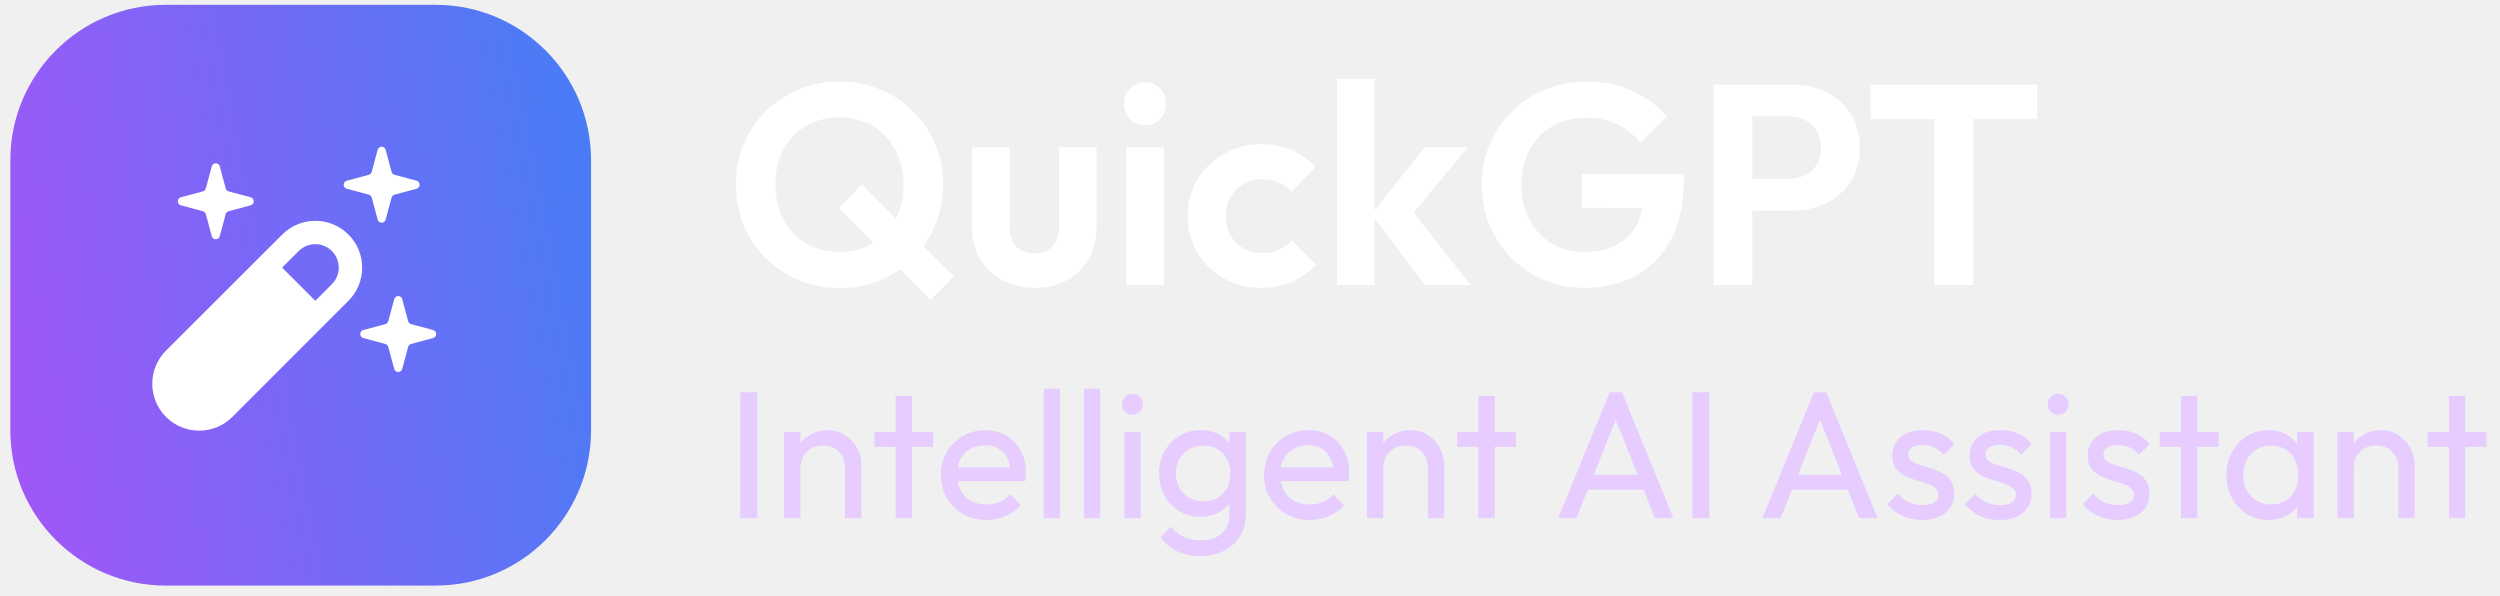
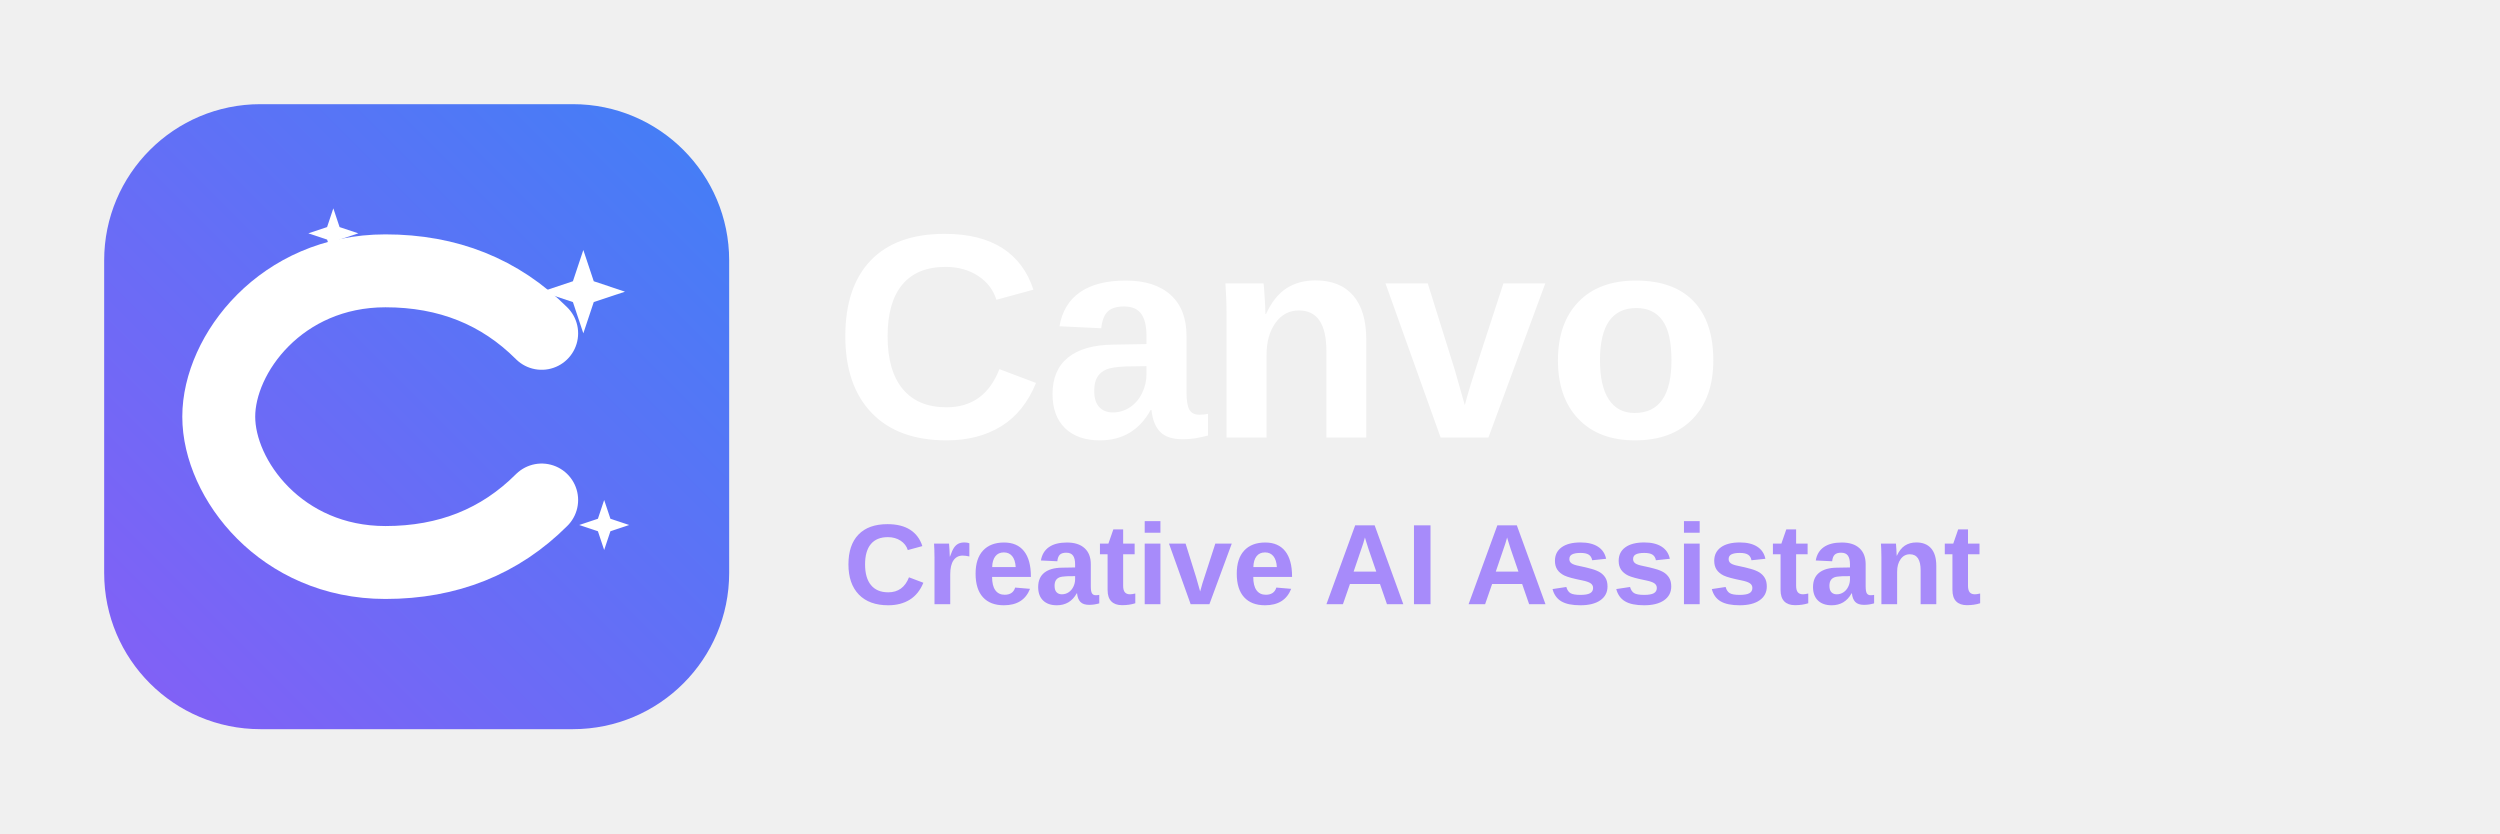
- <svg xmlns="http://www.w3.org/2000/svg" width="193" height="46" viewBox="0 0 193 46" fill="none">
-   <path d="M64.844 22.242C63.715 22.242 62.659 22.037 61.676 21.626C60.708 21.215 59.857 20.651 59.124 19.932C58.391 19.199 57.819 18.348 57.408 17.38C57.012 16.397 56.814 15.349 56.814 14.234C56.814 13.119 57.012 12.085 57.408 11.132C57.819 10.164 58.383 9.321 59.102 8.602C59.835 7.869 60.686 7.304 61.654 6.908C62.622 6.497 63.671 6.292 64.8 6.292C65.929 6.292 66.978 6.497 67.946 6.908C68.914 7.304 69.765 7.869 70.498 8.602C71.231 9.321 71.796 10.164 72.192 11.132C72.603 12.1 72.808 13.141 72.808 14.256C72.808 15.371 72.603 16.412 72.192 17.38C71.796 18.348 71.231 19.199 70.498 19.932C69.779 20.651 68.936 21.215 67.968 21.626C67 22.037 65.959 22.242 64.844 22.242ZM71.818 23.144L64.734 16.06L66.538 14.234L73.644 21.34L71.818 23.144ZM64.8 19.448C65.783 19.448 66.641 19.228 67.374 18.788C68.122 18.348 68.701 17.739 69.112 16.962C69.537 16.185 69.75 15.275 69.75 14.234C69.75 13.471 69.625 12.775 69.376 12.144C69.141 11.513 68.804 10.971 68.364 10.516C67.924 10.047 67.403 9.687 66.802 9.438C66.201 9.189 65.533 9.064 64.8 9.064C63.832 9.064 62.974 9.284 62.226 9.724C61.493 10.149 60.913 10.751 60.488 11.528C60.077 12.305 59.872 13.207 59.872 14.234C59.872 15.011 59.989 15.723 60.224 16.368C60.473 17.013 60.811 17.563 61.236 18.018C61.676 18.473 62.197 18.825 62.798 19.074C63.414 19.323 64.081 19.448 64.8 19.448ZM79.855 22.22C78.916 22.22 78.08 22.022 77.347 21.626C76.628 21.23 76.064 20.68 75.653 19.976C75.242 19.272 75.037 18.458 75.037 17.534V11.374H77.941V17.468C77.941 17.908 78.014 18.289 78.161 18.612C78.308 18.92 78.528 19.155 78.821 19.316C79.114 19.477 79.459 19.558 79.855 19.558C80.456 19.558 80.925 19.375 81.263 19.008C81.6 18.641 81.769 18.128 81.769 17.468V11.374H84.651V17.534C84.651 18.473 84.445 19.294 84.035 19.998C83.639 20.702 83.074 21.252 82.341 21.648C81.622 22.029 80.793 22.22 79.855 22.22ZM86.946 22V11.374H89.85V22L86.946 22ZM88.398 9.658C87.929 9.658 87.54 9.504 87.232 9.196C86.924 8.873 86.77 8.477 86.77 8.008C86.77 7.553 86.924 7.165 87.232 6.842C87.54 6.519 87.929 6.358 88.398 6.358C88.882 6.358 89.271 6.519 89.564 6.842C89.872 7.165 90.026 7.553 90.026 8.008C90.026 8.477 89.872 8.873 89.564 9.196C89.271 9.504 88.882 9.658 88.398 9.658ZM97.419 22.22C96.334 22.22 95.358 21.978 94.493 21.494C93.628 21.01 92.946 20.35 92.447 19.514C91.948 18.678 91.699 17.739 91.699 16.698C91.699 15.642 91.948 14.696 92.447 13.86C92.946 13.024 93.628 12.364 94.493 11.88C95.373 11.381 96.348 11.132 97.419 11.132C98.255 11.132 99.025 11.286 99.729 11.594C100.433 11.902 101.042 12.342 101.555 12.914L99.707 14.784C99.428 14.476 99.091 14.241 98.695 14.08C98.314 13.919 97.888 13.838 97.419 13.838C96.891 13.838 96.414 13.963 95.989 14.212C95.578 14.447 95.248 14.777 94.999 15.202C94.764 15.613 94.647 16.104 94.647 16.676C94.647 17.233 94.764 17.732 94.999 18.172C95.248 18.597 95.578 18.935 95.989 19.184C96.414 19.419 96.891 19.536 97.419 19.536C97.903 19.536 98.336 19.455 98.717 19.294C99.113 19.118 99.45 18.869 99.729 18.546L101.599 20.416C101.056 21.003 100.433 21.45 99.729 21.758C99.025 22.066 98.255 22.22 97.419 22.22ZM110.007 22L105.893 16.522L109.985 11.374H113.307L108.511 17.182L108.621 15.774L113.527 22H110.007ZM103.231 22V6.094H106.113V22H103.231ZM122.312 22.22C121.212 22.22 120.178 22.022 119.21 21.626C118.257 21.215 117.413 20.643 116.68 19.91C115.961 19.177 115.397 18.333 114.986 17.38C114.59 16.412 114.392 15.371 114.392 14.256C114.392 13.127 114.597 12.085 115.008 11.132C115.419 10.164 115.991 9.321 116.724 8.602C117.457 7.869 118.315 7.304 119.298 6.908C120.281 6.497 121.344 6.292 122.488 6.292C123.764 6.292 124.937 6.534 126.008 7.018C127.079 7.487 127.966 8.155 128.67 9.02L126.646 11.044C126.162 10.413 125.561 9.929 124.842 9.592C124.123 9.255 123.331 9.086 122.466 9.086C121.483 9.086 120.611 9.306 119.848 9.746C119.1 10.171 118.513 10.773 118.088 11.55C117.663 12.313 117.45 13.207 117.45 14.234C117.45 15.261 117.655 16.17 118.066 16.962C118.491 17.739 119.063 18.348 119.782 18.788C120.515 19.228 121.351 19.448 122.29 19.448C123.258 19.448 124.087 19.272 124.776 18.92C125.465 18.553 125.993 18.025 126.36 17.336C126.727 16.632 126.91 15.774 126.91 14.762L128.868 16.104L122.114 16.038V13.442H129.99V13.86C129.99 15.708 129.66 17.255 129 18.502C128.34 19.734 127.431 20.665 126.272 21.296C125.128 21.912 123.808 22.22 122.312 22.22ZM134.485 16.258V13.816L138.071 13.816C138.541 13.816 138.966 13.721 139.347 13.53C139.729 13.339 140.029 13.068 140.249 12.716C140.469 12.349 140.579 11.909 140.579 11.396C140.579 10.897 140.469 10.465 140.249 10.098C140.029 9.731 139.729 9.453 139.347 9.262C138.966 9.071 138.541 8.976 138.071 8.976L134.485 8.976V6.534H138.379C139.362 6.534 140.242 6.732 141.019 7.128C141.811 7.524 142.435 8.089 142.889 8.822C143.344 9.541 143.571 10.399 143.571 11.396C143.571 12.393 143.344 13.259 142.889 13.992C142.435 14.711 141.811 15.268 141.019 15.664C140.242 16.06 139.362 16.258 138.379 16.258H134.485ZM132.285 22V6.534H135.277V22H132.285ZM149.326 22V6.864H152.34V22L149.326 22ZM144.398 9.196V6.534H157.268V9.196H144.398Z" fill="white" />
-   <path d="M57.148 40V30.284H58.464V40H57.148ZM65.237 40V36.122C65.237 35.618 65.079 35.203 64.761 34.876C64.444 34.549 64.033 34.386 63.529 34.386C63.193 34.386 62.895 34.461 62.633 34.61C62.372 34.759 62.167 34.965 62.017 35.226C61.868 35.487 61.793 35.786 61.793 36.122L61.275 35.828C61.275 35.324 61.387 34.876 61.611 34.484C61.835 34.092 62.148 33.784 62.549 33.56C62.951 33.327 63.403 33.21 63.907 33.21C64.411 33.21 64.855 33.336 65.237 33.588C65.629 33.84 65.937 34.171 66.161 34.582C66.385 34.983 66.497 35.413 66.497 35.87V40H65.237ZM60.533 40V33.35H61.793V40H60.533ZM69.143 40V30.564H70.403V40H69.143ZM67.505 34.498V33.35H72.041V34.498H67.505ZM76.15 40.14C75.488 40.14 74.891 39.991 74.359 39.692C73.826 39.384 73.406 38.969 73.099 38.446C72.79 37.923 72.636 37.331 72.636 36.668C72.636 36.015 72.786 35.427 73.085 34.904C73.392 34.381 73.803 33.971 74.317 33.672C74.839 33.364 75.422 33.21 76.067 33.21C76.683 33.21 77.224 33.35 77.691 33.63C78.166 33.91 78.535 34.297 78.796 34.792C79.067 35.287 79.203 35.847 79.203 36.472C79.203 36.565 79.198 36.668 79.189 36.78C79.179 36.883 79.16 37.004 79.132 37.144H73.519V36.094H78.46L77.999 36.5C77.999 36.052 77.919 35.674 77.76 35.366C77.602 35.049 77.378 34.806 77.088 34.638C76.799 34.461 76.449 34.372 76.038 34.372C75.609 34.372 75.231 34.465 74.904 34.652C74.578 34.839 74.326 35.1 74.148 35.436C73.971 35.772 73.882 36.169 73.882 36.626C73.882 37.093 73.976 37.503 74.162 37.858C74.349 38.203 74.615 38.474 74.96 38.67C75.306 38.857 75.703 38.95 76.15 38.95C76.524 38.95 76.865 38.885 77.172 38.754C77.49 38.623 77.76 38.427 77.984 38.166L78.796 38.992C78.479 39.365 78.087 39.65 77.621 39.846C77.163 40.042 76.673 40.14 76.15 40.14ZM80.576 40V30.004H81.836V40H80.576ZM83.68 40V30.004H84.94V40H83.68ZM86.797 40V33.35H88.057V40H86.797ZM87.427 32.02C87.194 32.02 87.003 31.945 86.853 31.796C86.704 31.637 86.629 31.441 86.629 31.208C86.629 30.984 86.704 30.797 86.853 30.648C87.003 30.489 87.194 30.41 87.427 30.41C87.661 30.41 87.852 30.489 88.001 30.648C88.151 30.797 88.225 30.984 88.225 31.208C88.225 31.441 88.151 31.637 88.001 31.796C87.852 31.945 87.661 32.02 87.427 32.02ZM92.672 42.926C91.991 42.926 91.384 42.8 90.852 42.548C90.33 42.296 89.91 41.941 89.592 41.484L90.404 40.658C90.675 41.003 90.997 41.265 91.37 41.442C91.744 41.629 92.187 41.722 92.7 41.722C93.382 41.722 93.918 41.54 94.31 41.176C94.712 40.821 94.912 40.341 94.912 39.734V38.082L95.136 36.584L94.912 35.1V33.35H96.172V39.734C96.172 40.369 96.023 40.924 95.724 41.4C95.435 41.876 95.024 42.249 94.492 42.52C93.97 42.791 93.363 42.926 92.672 42.926ZM92.672 39.888C92.066 39.888 91.52 39.743 91.034 39.454C90.558 39.165 90.18 38.768 89.9 38.264C89.62 37.751 89.48 37.177 89.48 36.542C89.48 35.907 89.62 35.343 89.9 34.848C90.18 34.344 90.558 33.947 91.034 33.658C91.52 33.359 92.066 33.21 92.672 33.21C93.195 33.21 93.657 33.313 94.058 33.518C94.46 33.723 94.777 34.013 95.01 34.386C95.253 34.75 95.384 35.179 95.402 35.674V37.438C95.374 37.923 95.239 38.353 94.996 38.726C94.763 39.09 94.446 39.375 94.044 39.58C93.643 39.785 93.186 39.888 92.672 39.888ZM92.924 38.698C93.335 38.698 93.694 38.609 94.002 38.432C94.32 38.255 94.562 38.007 94.73 37.69C94.898 37.363 94.982 36.985 94.982 36.556C94.982 36.127 94.894 35.753 94.716 35.436C94.548 35.109 94.31 34.857 94.002 34.68C93.694 34.493 93.33 34.4 92.91 34.4C92.49 34.4 92.122 34.493 91.804 34.68C91.487 34.857 91.235 35.109 91.048 35.436C90.871 35.753 90.782 36.122 90.782 36.542C90.782 36.962 90.871 37.335 91.048 37.662C91.235 37.989 91.487 38.245 91.804 38.432C92.131 38.609 92.504 38.698 92.924 38.698ZM101.102 40.14C100.439 40.14 99.842 39.991 99.31 39.692C98.778 39.384 98.358 38.969 98.05 38.446C97.742 37.923 97.588 37.331 97.588 36.668C97.588 36.015 97.737 35.427 98.036 34.904C98.344 34.381 98.754 33.971 99.268 33.672C99.79 33.364 100.374 33.21 101.018 33.21C101.634 33.21 102.175 33.35 102.642 33.63C103.118 33.91 103.486 34.297 103.748 34.792C104.018 35.287 104.154 35.847 104.154 36.472C104.154 36.565 104.149 36.668 104.14 36.78C104.13 36.883 104.112 37.004 104.084 37.144H98.47V36.094H103.412L102.95 36.5C102.95 36.052 102.87 35.674 102.712 35.366C102.553 35.049 102.329 34.806 102.04 34.638C101.75 34.461 101.4 34.372 100.99 34.372C100.56 34.372 100.182 34.465 99.856 34.652C99.529 34.839 99.277 35.1 99.1 35.436C98.922 35.772 98.834 36.169 98.834 36.626C98.834 37.093 98.927 37.503 99.114 37.858C99.3 38.203 99.566 38.474 99.912 38.67C100.257 38.857 100.654 38.95 101.102 38.95C101.475 38.95 101.816 38.885 102.124 38.754C102.441 38.623 102.712 38.427 102.936 38.166L103.748 38.992C103.43 39.365 103.038 39.65 102.572 39.846C102.114 40.042 101.624 40.14 101.102 40.14ZM110.232 40V36.122C110.232 35.618 110.073 35.203 109.756 34.876C109.438 34.549 109.028 34.386 108.524 34.386C108.188 34.386 107.889 34.461 107.628 34.61C107.366 34.759 107.161 34.965 107.012 35.226C106.862 35.487 106.788 35.786 106.788 36.122L106.27 35.828C106.27 35.324 106.382 34.876 106.606 34.484C106.83 34.092 107.142 33.784 107.544 33.56C107.945 33.327 108.398 33.21 108.902 33.21C109.406 33.21 109.849 33.336 110.232 33.588C110.624 33.84 110.932 34.171 111.156 34.582C111.38 34.983 111.492 35.413 111.492 35.87V40H110.232ZM105.528 40V33.35H106.788V40H105.528ZM114.137 40V30.564H115.397V40H114.137ZM112.499 34.498V33.35H117.035V34.498H112.499ZM120.295 40L124.271 30.284H125.223L129.185 40H127.757L124.495 31.782H124.985L121.695 40H120.295ZM122.185 37.802V36.654H127.295V37.802H122.185ZM130.648 40V30.284H131.964V40H130.648ZM136.059 40L140.035 30.284H140.987L144.949 40H143.521L140.259 31.782H140.749L137.459 40H136.059ZM137.949 37.802V36.654H143.059V37.802H137.949ZM148.411 40.14C148.038 40.14 147.683 40.093 147.347 40C147.02 39.897 146.717 39.757 146.437 39.58C146.157 39.393 145.914 39.174 145.709 38.922L146.521 38.11C146.764 38.409 147.044 38.633 147.361 38.782C147.678 38.922 148.033 38.992 148.425 38.992C148.817 38.992 149.12 38.927 149.335 38.796C149.55 38.656 149.657 38.465 149.657 38.222C149.657 37.979 149.568 37.793 149.391 37.662C149.223 37.522 149.004 37.41 148.733 37.326C148.462 37.233 148.173 37.144 147.865 37.06C147.566 36.967 147.282 36.85 147.011 36.71C146.74 36.57 146.516 36.379 146.339 36.136C146.171 35.893 146.087 35.571 146.087 35.17C146.087 34.769 146.185 34.423 146.381 34.134C146.577 33.835 146.848 33.607 147.193 33.448C147.548 33.289 147.972 33.21 148.467 33.21C148.99 33.21 149.452 33.303 149.853 33.49C150.264 33.667 150.6 33.938 150.861 34.302L150.049 35.114C149.862 34.871 149.629 34.685 149.349 34.554C149.078 34.423 148.77 34.358 148.425 34.358C148.061 34.358 147.781 34.423 147.585 34.554C147.398 34.675 147.305 34.848 147.305 35.072C147.305 35.296 147.389 35.469 147.557 35.59C147.725 35.711 147.944 35.814 148.215 35.898C148.495 35.982 148.784 36.071 149.083 36.164C149.382 36.248 149.666 36.365 149.937 36.514C150.208 36.663 150.427 36.864 150.595 37.116C150.772 37.368 150.861 37.699 150.861 38.11C150.861 38.735 150.637 39.23 150.189 39.594C149.75 39.958 149.158 40.14 148.411 40.14ZM154.386 40.14C154.012 40.14 153.658 40.093 153.322 40C152.995 39.897 152.692 39.757 152.412 39.58C152.132 39.393 151.889 39.174 151.684 38.922L152.496 38.11C152.738 38.409 153.018 38.633 153.336 38.782C153.653 38.922 154.008 38.992 154.4 38.992C154.792 38.992 155.095 38.927 155.31 38.796C155.524 38.656 155.632 38.465 155.632 38.222C155.632 37.979 155.543 37.793 155.366 37.662C155.198 37.522 154.978 37.41 154.708 37.326C154.437 37.233 154.148 37.144 153.84 37.06C153.541 36.967 153.256 36.85 152.986 36.71C152.715 36.57 152.491 36.379 152.314 36.136C152.146 35.893 152.062 35.571 152.062 35.17C152.062 34.769 152.16 34.423 152.356 34.134C152.552 33.835 152.822 33.607 153.168 33.448C153.522 33.289 153.947 33.21 154.442 33.21C154.964 33.21 155.426 33.303 155.828 33.49C156.238 33.667 156.574 33.938 156.836 34.302L156.024 35.114C155.837 34.871 155.604 34.685 155.324 34.554C155.053 34.423 154.745 34.358 154.4 34.358C154.036 34.358 153.756 34.423 153.56 34.554C153.373 34.675 153.28 34.848 153.28 35.072C153.28 35.296 153.364 35.469 153.532 35.59C153.7 35.711 153.919 35.814 154.19 35.898C154.47 35.982 154.759 36.071 155.058 36.164C155.356 36.248 155.641 36.365 155.912 36.514C156.182 36.663 156.402 36.864 156.57 37.116C156.747 37.368 156.836 37.699 156.836 38.11C156.836 38.735 156.612 39.23 156.164 39.594C155.725 39.958 155.132 40.14 154.386 40.14ZM158.26 40V33.35H159.52V40H158.26ZM158.89 32.02C158.657 32.02 158.466 31.945 158.316 31.796C158.167 31.637 158.092 31.441 158.092 31.208C158.092 30.984 158.167 30.797 158.316 30.648C158.466 30.489 158.657 30.41 158.89 30.41C159.124 30.41 159.315 30.489 159.464 30.648C159.614 30.797 159.688 30.984 159.688 31.208C159.688 31.441 159.614 31.637 159.464 31.796C159.315 31.945 159.124 32.02 158.89 32.02ZM163.491 40.14C163.118 40.14 162.763 40.093 162.427 40C162.1 39.897 161.797 39.757 161.517 39.58C161.237 39.393 160.994 39.174 160.789 38.922L161.601 38.11C161.844 38.409 162.124 38.633 162.441 38.782C162.758 38.922 163.113 38.992 163.505 38.992C163.897 38.992 164.2 38.927 164.415 38.796C164.63 38.656 164.737 38.465 164.737 38.222C164.737 37.979 164.648 37.793 164.471 37.662C164.303 37.522 164.084 37.41 163.813 37.326C163.542 37.233 163.253 37.144 162.945 37.06C162.646 36.967 162.362 36.85 162.091 36.71C161.82 36.57 161.596 36.379 161.419 36.136C161.251 35.893 161.167 35.571 161.167 35.17C161.167 34.769 161.265 34.423 161.461 34.134C161.657 33.835 161.928 33.607 162.273 33.448C162.628 33.289 163.052 33.21 163.547 33.21C164.07 33.21 164.532 33.303 164.933 33.49C165.344 33.667 165.68 33.938 165.941 34.302L165.129 35.114C164.942 34.871 164.709 34.685 164.429 34.554C164.158 34.423 163.85 34.358 163.505 34.358C163.141 34.358 162.861 34.423 162.665 34.554C162.478 34.675 162.385 34.848 162.385 35.072C162.385 35.296 162.469 35.469 162.637 35.59C162.805 35.711 163.024 35.814 163.295 35.898C163.575 35.982 163.864 36.071 164.163 36.164C164.462 36.248 164.746 36.365 165.017 36.514C165.288 36.663 165.507 36.864 165.675 37.116C165.852 37.368 165.941 37.699 165.941 38.11C165.941 38.735 165.717 39.23 165.269 39.594C164.83 39.958 164.238 40.14 163.491 40.14ZM168.374 40V30.564H169.634V40H168.374ZM166.736 34.498V33.35H171.272V34.498H166.736ZM175.129 40.14C174.522 40.14 173.972 39.991 173.477 39.692C172.982 39.384 172.59 38.969 172.301 38.446C172.021 37.923 171.881 37.335 171.881 36.682C171.881 36.029 172.021 35.441 172.301 34.918C172.59 34.395 172.978 33.98 173.463 33.672C173.958 33.364 174.513 33.21 175.129 33.21C175.633 33.21 176.081 33.317 176.473 33.532C176.874 33.737 177.196 34.027 177.439 34.4C177.682 34.764 177.817 35.189 177.845 35.674V37.676C177.817 38.152 177.682 38.577 177.439 38.95C177.206 39.323 176.888 39.617 176.487 39.832C176.095 40.037 175.642 40.14 175.129 40.14ZM175.339 38.95C175.964 38.95 176.468 38.74 176.851 38.32C177.234 37.891 177.425 37.345 177.425 36.682C177.425 36.225 177.336 35.828 177.159 35.492C176.991 35.147 176.748 34.881 176.431 34.694C176.114 34.498 175.745 34.4 175.325 34.4C174.905 34.4 174.532 34.498 174.205 34.694C173.888 34.89 173.636 35.161 173.449 35.506C173.272 35.842 173.183 36.229 173.183 36.668C173.183 37.116 173.272 37.513 173.449 37.858C173.636 38.194 173.892 38.46 174.219 38.656C174.546 38.852 174.919 38.95 175.339 38.95ZM177.341 40V38.208L177.579 36.584L177.341 34.974V33.35H178.615V40H177.341ZM185.153 40V36.122C185.153 35.618 184.995 35.203 184.677 34.876C184.36 34.549 183.949 34.386 183.445 34.386C183.109 34.386 182.811 34.461 182.549 34.61C182.288 34.759 182.083 34.965 181.933 35.226C181.784 35.487 181.709 35.786 181.709 36.122L181.191 35.828C181.191 35.324 181.303 34.876 181.527 34.484C181.751 34.092 182.064 33.784 182.465 33.56C182.867 33.327 183.319 33.21 183.823 33.21C184.327 33.21 184.771 33.336 185.153 33.588C185.545 33.84 185.853 34.171 186.077 34.582C186.301 34.983 186.413 35.413 186.413 35.87V40H185.153ZM180.449 40V33.35H181.709V40H180.449ZM189.059 40V30.564H190.319V40H189.059ZM187.421 34.498V33.35H191.957V34.498H187.421Z" fill="#E6CCFF" />
-   <rect x="0.797" y="0.373" width="44.833" height="44.833" rx="12" fill="url(#paint0_linear_8961_4661)" />
-   <path fill-rule="evenodd" clip-rule="evenodd" d="M17.936 32.186L26.901 23.218C28.315 21.804 28.312 19.511 26.894 18.101C25.482 16.696 23.201 16.698 21.792 18.105L12.818 27.065C11.402 28.478 11.402 30.772 12.816 32.187C14.23 33.6 16.523 33.6 17.936 32.186ZM21.779 20.661L24.34 23.222L25.621 21.941C26.328 21.234 26.328 20.087 25.621 19.38C24.914 18.673 23.767 18.673 23.06 19.38L21.779 20.661Z" fill="white" />
-   <path d="M16.348 12.846C16.433 12.53 16.881 12.53 16.966 12.846L17.424 14.547C17.454 14.657 17.54 14.743 17.65 14.773L19.351 15.231C19.666 15.316 19.666 15.764 19.351 15.849L17.65 16.307C17.54 16.337 17.454 16.423 17.424 16.533L16.966 18.233C16.881 18.549 16.433 18.549 16.348 18.233L15.89 16.533C15.86 16.423 15.774 16.337 15.664 16.307L13.963 15.849C13.648 15.764 13.648 15.316 13.963 15.231L15.664 14.773C15.774 14.743 15.86 14.657 15.89 14.547L16.348 12.846Z" fill="white" />
-   <path d="M29.154 11.567C29.24 11.251 29.688 11.251 29.773 11.567L30.231 13.268C30.26 13.378 30.346 13.464 30.457 13.493L32.157 13.951C32.473 14.036 32.473 14.485 32.157 14.57L30.457 15.027C30.346 15.057 30.26 15.143 30.231 15.254L29.773 16.954C29.688 17.27 29.24 17.27 29.154 16.954L28.697 15.254C28.667 15.143 28.581 15.057 28.471 15.027L26.77 14.57C26.454 14.485 26.454 14.036 26.77 13.951L28.471 13.493C28.581 13.464 28.667 13.378 28.697 13.268L29.154 11.567Z" fill="white" />
-   <path d="M30.434 23.094C30.519 22.778 30.967 22.778 31.052 23.094L31.51 24.795C31.54 24.905 31.626 24.991 31.736 25.021L33.437 25.479C33.752 25.564 33.752 26.012 33.437 26.097L31.736 26.555C31.626 26.584 31.54 26.671 31.51 26.781L31.052 28.481C30.967 28.797 30.519 28.797 30.434 28.481L29.976 26.781C29.946 26.671 29.86 26.584 29.75 26.555L28.049 26.097C27.733 26.012 27.733 25.564 28.049 25.479L29.75 25.021C29.86 24.991 29.946 24.905 29.976 24.795L30.434 23.094Z" fill="white" />
+ <svg xmlns="http://www.w3.org/2000/svg" width="1200" height="400" viewBox="0 0 1200 400" fill="none" style="background: transparent;">
  <defs>
-     <linearGradient id="paint0_linear_8961_4661" x1="51.607" y1="16.812" x2="-2.192" y2="27.273" gradientUnits="userSpaceOnUse">
-       <stop stop-color="#4080F6" />
-       <stop offset="1" stop-color="#A356F7" />
+     <linearGradient id="logo_grad_dark" x1="0" y1="350" x2="350" y2="0" gradientUnits="userSpaceOnUse">
+       <stop stop-color="#8B5CF6" />
+       <stop offset="1" stop-color="#3B82F6" />
    </linearGradient>
  </defs>
+   <rect x="50" y="50" width="300" height="300" rx="75" fill="url(#logo_grad_dark)" />
+   <path d="M260 160C240 140 215 130 185 130C135 130 105 170 105 200C105 230 135 270 185 270C215 270 240 260 260 240" stroke="white" stroke-width="35" stroke-linecap="round" fill="none" />
+   <path d="M160 100L163 109L172 112L163 115L160 124L157 115L148 112L157 109L160 100Z" fill="white" />
+   <path d="M280 120L285 135L300 140L285 145L280 160L275 145L260 140L275 135L280 120Z" fill="white" />
+   <path d="M290 240L293 249L302 252L293 255L290 264L287 255L278 252L287 249L290 240Z" fill="white" />
+   <text x="400" y="210" font-family="Arial, sans-serif" font-weight="800" font-size="140" fill="white">Canvo</text>
+   <text x="405" y="290" font-family="Arial, sans-serif" font-weight="600" font-size="55" fill="#A78BFA">Creative AI Assistant</text>
</svg>
